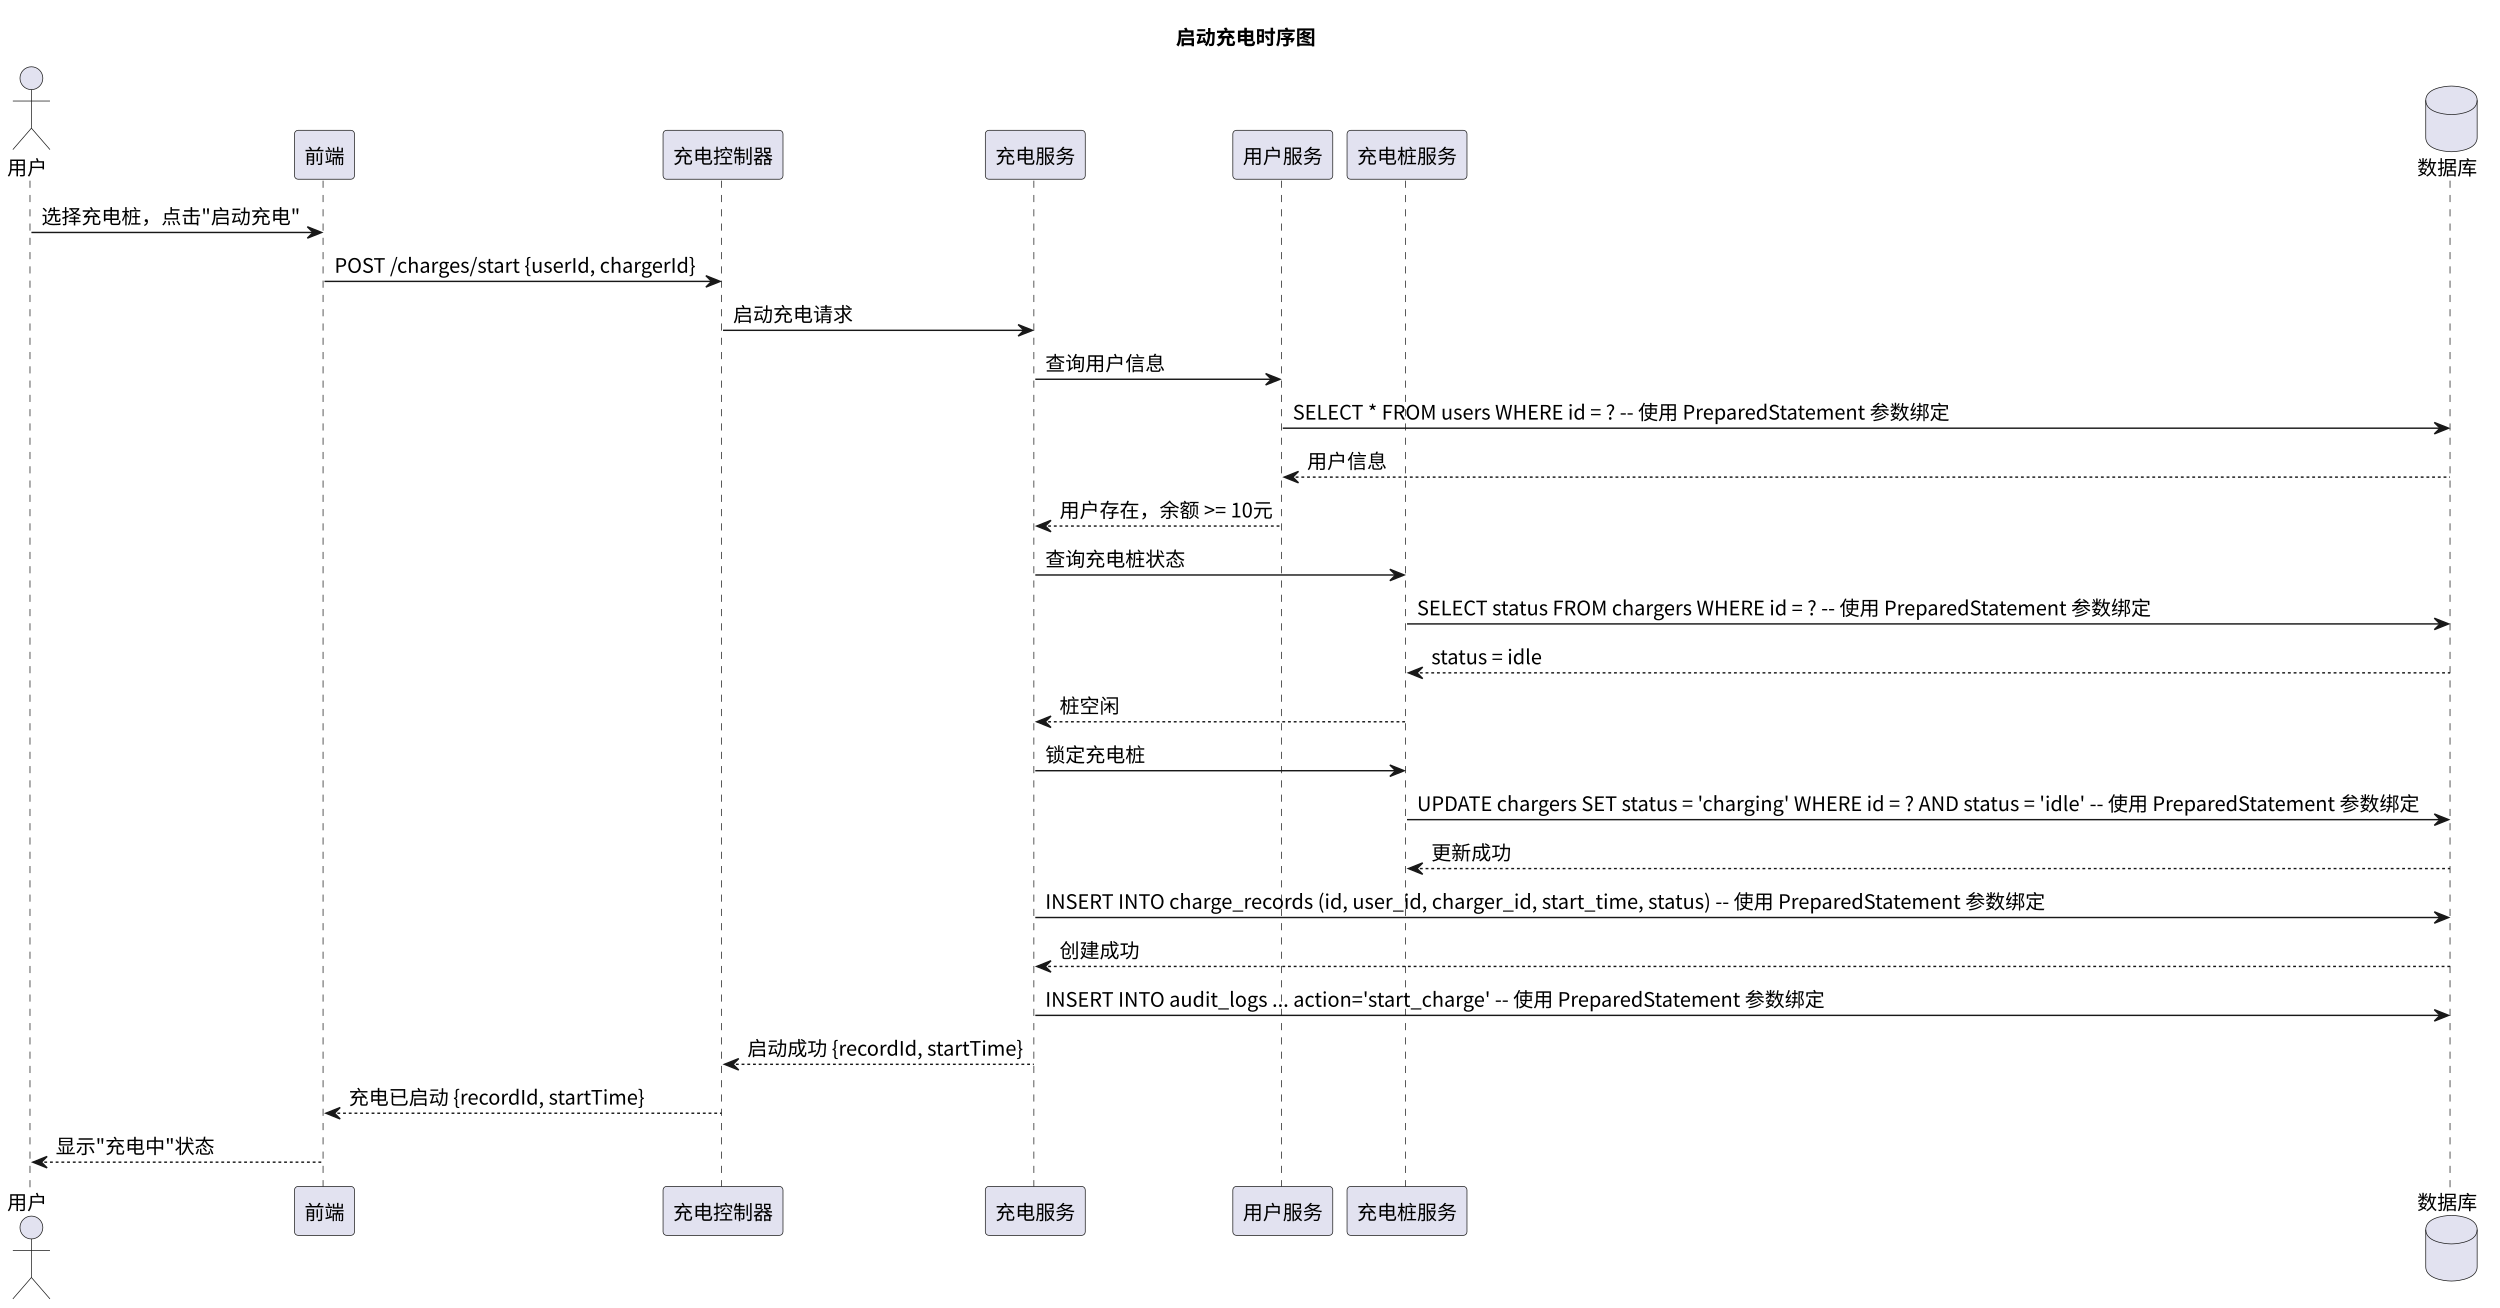
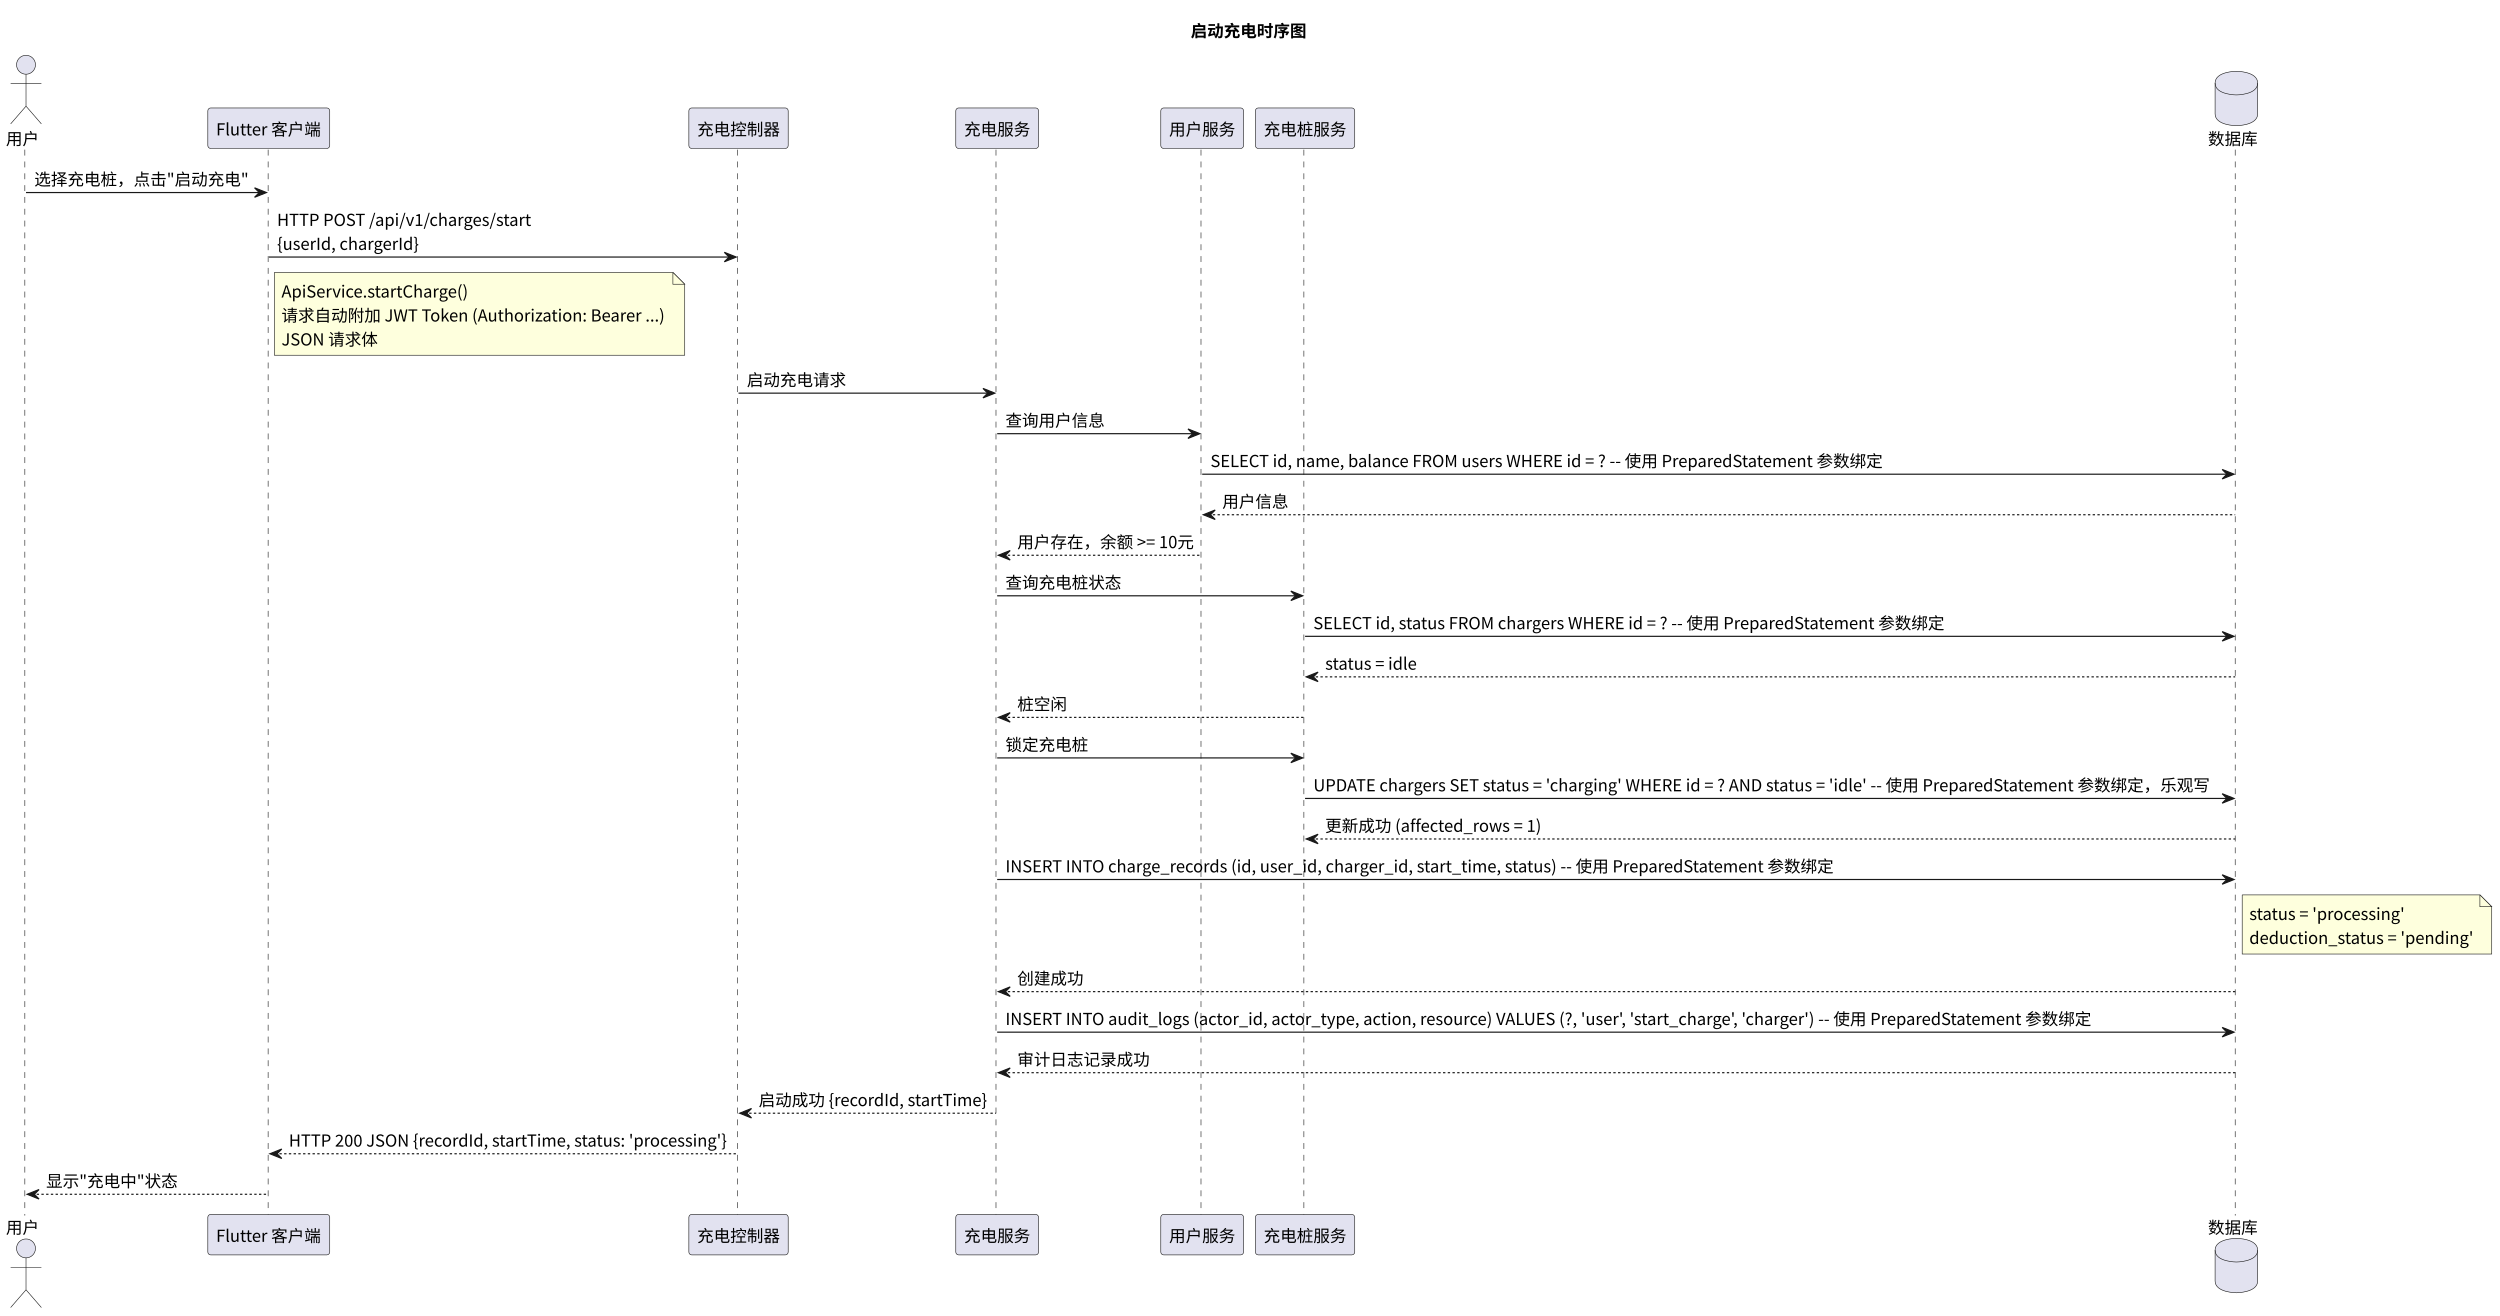
- <svg xmlns="http://www.w3.org/2000/svg" contentStyleType="text/css" data-diagram-type="SEQUENCE" height="916px" preserveAspectRatio="none" style="width:1751px;height:916px;background:#FFFFFF;" version="1.1" viewBox="0 0 1751 916" width="1751px" zoomAndPan="magnify">
+ <svg xmlns="http://www.w3.org/2000/svg" contentStyleType="text/css" data-diagram-type="SEQUENCE" height="1112px" preserveAspectRatio="none" style="width:2114px;height:1112px;background:#FFFFFF;" version="1.1" viewBox="0 0 2114 1112" width="2114px" zoomAndPan="magnify">
  <defs />
  <g>
-     <text fill="#000000" font-family="Noto Sans CJK SC" font-size="14" font-weight="bold" lengthAdjust="spacing" textLength="98" x="823.499" y="31.24">启动充电时序图</text>
-     <g>
-       <rect fill="#000000" fill-opacity="0" height="705.438" width="8" x="18" y="126.544" />
-       <line style="stroke:#181818;stroke-width:0.5;stroke-dasharray:5,5;" x1="21" x2="21" y1="126.544" y2="831.982" />
-     </g>
-     <g>
-       <rect fill="#000000" fill-opacity="0" height="705.438" width="8" x="223.271" y="126.544" />
-       <line style="stroke:#181818;stroke-width:0.5;stroke-dasharray:5,5;" x1="226.271" x2="226.271" y1="126.544" y2="831.982" />
-     </g>
-     <g>
-       <rect fill="#000000" fill-opacity="0" height="705.438" width="8" x="502.406" y="126.544" />
-       <line style="stroke:#181818;stroke-width:0.5;stroke-dasharray:5,5;" x1="505.406" x2="505.406" y1="126.544" y2="831.982" />
-     </g>
-     <g>
-       <rect fill="#000000" fill-opacity="0" height="705.438" width="8" x="721.117" y="126.544" />
-       <line style="stroke:#181818;stroke-width:0.5;stroke-dasharray:5,5;" x1="724.117" x2="724.117" y1="126.544" y2="831.982" />
-     </g>
-     <g>
-       <rect fill="#000000" fill-opacity="0" height="705.438" width="8" x="894.469" y="126.544" />
-       <line style="stroke:#181818;stroke-width:0.5;stroke-dasharray:5,5;" x1="897.469" x2="897.469" y1="126.544" y2="831.982" />
-     </g>
-     <g>
-       <rect fill="#000000" fill-opacity="0" height="705.438" width="8" x="981.468" y="126.544" />
-       <line style="stroke:#181818;stroke-width:0.5;stroke-dasharray:5,5;" x1="984.469" x2="984.469" y1="126.544" y2="831.982" />
-     </g>
-     <g>
-       <rect fill="#000000" fill-opacity="0" height="705.438" width="8" x="1712.997" y="126.544" />
-       <line style="stroke:#181818;stroke-width:0.5;stroke-dasharray:5,5;" x1="1715.998" x2="1715.998" y1="126.544" y2="831.982" />
+     <text fill="#000000" font-family="Noto Sans CJK SC" font-size="14" font-weight="bold" lengthAdjust="spacing" textLength="98" x="1006.77" y="31.24">启动充电时序图</text>
+     <g>
+       <rect fill="#000000" fill-opacity="0" height="901.342" width="8" x="18" y="126.544" />
+       <line style="stroke:#181818;stroke-width:0.5;stroke-dasharray:5,5;" x1="21" x2="21" y1="126.544" y2="1027.885" />
+     </g>
+     <g>
+       <rect fill="#000000" fill-opacity="0" height="901.342" width="8" x="223.271" y="126.544" />
+       <line style="stroke:#181818;stroke-width:0.5;stroke-dasharray:5,5;" x1="226.73" x2="226.73" y1="126.544" y2="1027.885" />
+     </g>
+     <g>
+       <rect fill="#000000" fill-opacity="0" height="901.342" width="8" x="620.496" y="126.544" />
+       <line style="stroke:#181818;stroke-width:0.5;stroke-dasharray:5,5;" x1="623.496" x2="623.496" y1="126.544" y2="1027.885" />
+     </g>
+     <g>
+       <rect fill="#000000" fill-opacity="0" height="901.342" width="8" x="839.207" y="126.544" />
+       <line style="stroke:#181818;stroke-width:0.5;stroke-dasharray:5,5;" x1="842.207" x2="842.207" y1="126.544" y2="1027.885" />
+     </g>
+     <g>
+       <rect fill="#000000" fill-opacity="0" height="901.342" width="8" x="1012.558" y="126.544" />
+       <line style="stroke:#181818;stroke-width:0.5;stroke-dasharray:5,5;" x1="1015.558" x2="1015.558" y1="126.544" y2="1027.885" />
+     </g>
+     <g>
+       <rect fill="#000000" fill-opacity="0" height="901.342" width="8" x="1099.558" y="126.544" />
+       <line style="stroke:#181818;stroke-width:0.5;stroke-dasharray:5,5;" x1="1102.558" x2="1102.558" y1="126.544" y2="1027.885" />
+     </g>
+     <g>
+       <rect fill="#000000" fill-opacity="0" height="901.342" width="8" x="1887.087" y="126.544" />
+       <line style="stroke:#181818;stroke-width:0.5;stroke-dasharray:5,5;" x1="1890.087" x2="1890.087" y1="126.544" y2="1027.885" />
    </g>
    <g class="participant participant-head" data-participant="U">
      <text fill="#000000" font-family="Noto Sans CJK SC" font-size="14" lengthAdjust="spacing" textLength="28" x="5" y="122.512">用户</text>
      <ellipse cx="22" cy="54.772" fill="#E2E2F0" rx="8" ry="8" style="stroke:#181818;stroke-width:0.5;" />
      <path d="M22,62.772 L22,89.772 M9,70.772 L35,70.772 M22,89.772 L9,104.772 M22,89.772 L35,104.772" fill="none" style="stroke:#181818;stroke-width:0.5;" />
    </g>
    <g class="participant participant-tail" data-participant="U">
-       <text fill="#000000" font-family="Noto Sans CJK SC" font-size="14" lengthAdjust="spacing" textLength="28" x="5" y="847.222">用户</text>
-       <ellipse cx="22" cy="859.754" fill="#E2E2F0" rx="8" ry="8" style="stroke:#181818;stroke-width:0.5;" />
-       <path d="M22,867.754 L22,894.754 M9,875.754 L35,875.754 M22,894.754 L9,909.754 M22,894.754 L35,909.754" fill="none" style="stroke:#181818;stroke-width:0.5;" />
+       <text fill="#000000" font-family="Noto Sans CJK SC" font-size="14" lengthAdjust="spacing" textLength="28" x="5" y="1043.125">用户</text>
+       <ellipse cx="22" cy="1055.657" fill="#E2E2F0" rx="8" ry="8" style="stroke:#181818;stroke-width:0.5;" />
+       <path d="M22,1063.657 L22,1090.657 M9,1071.657 L35,1071.657 M22,1090.657 L9,1105.657 M22,1090.657 L35,1105.657" fill="none" style="stroke:#181818;stroke-width:0.5;" />
    </g>
    <g class="participant participant-head" data-participant="FE">
-       <rect fill="#E2E2F0" height="34.272" rx="2.5" ry="2.5" style="stroke:#181818;stroke-width:0.5;" width="42" x="206.271" y="91.272" />
-       <text fill="#000000" font-family="Noto Sans CJK SC" font-size="14" lengthAdjust="spacing" textLength="28" x="213.271" y="114.512">前端</text>
+       <rect fill="#E2E2F0" height="34.272" rx="2.5" ry="2.5" style="stroke:#181818;stroke-width:0.5;" width="103.082" x="175.73" y="91.272" />
+       <text fill="#000000" font-family="Noto Sans CJK SC" font-size="14" lengthAdjust="spacing" textLength="89.082" x="182.73" y="114.512">Flutter 客户端</text>
    </g>
    <g class="participant participant-tail" data-participant="FE">
-       <rect fill="#E2E2F0" height="34.272" rx="2.5" ry="2.5" style="stroke:#181818;stroke-width:0.5;" width="42" x="206.271" y="830.982" />
-       <text fill="#000000" font-family="Noto Sans CJK SC" font-size="14" lengthAdjust="spacing" textLength="28" x="213.271" y="854.222">前端</text>
+       <rect fill="#E2E2F0" height="34.272" rx="2.5" ry="2.5" style="stroke:#181818;stroke-width:0.5;" width="103.082" x="175.73" y="1026.885" />
+       <text fill="#000000" font-family="Noto Sans CJK SC" font-size="14" lengthAdjust="spacing" textLength="89.082" x="182.73" y="1050.125">Flutter 客户端</text>
    </g>
    <g class="participant participant-head" data-participant="Ctrl">
-       <rect fill="#E2E2F0" height="34.272" rx="2.5" ry="2.5" style="stroke:#181818;stroke-width:0.5;" width="84" x="464.406" y="91.272" />
-       <text fill="#000000" font-family="Noto Sans CJK SC" font-size="14" lengthAdjust="spacing" textLength="70" x="471.406" y="114.512">充电控制器</text>
+       <rect fill="#E2E2F0" height="34.272" rx="2.5" ry="2.5" style="stroke:#181818;stroke-width:0.5;" width="84" x="582.496" y="91.272" />
+       <text fill="#000000" font-family="Noto Sans CJK SC" font-size="14" lengthAdjust="spacing" textLength="70" x="589.496" y="114.512">充电控制器</text>
    </g>
    <g class="participant participant-tail" data-participant="Ctrl">
-       <rect fill="#E2E2F0" height="34.272" rx="2.5" ry="2.5" style="stroke:#181818;stroke-width:0.5;" width="84" x="464.406" y="830.982" />
-       <text fill="#000000" font-family="Noto Sans CJK SC" font-size="14" lengthAdjust="spacing" textLength="70" x="471.406" y="854.222">充电控制器</text>
+       <rect fill="#E2E2F0" height="34.272" rx="2.5" ry="2.5" style="stroke:#181818;stroke-width:0.5;" width="84" x="582.496" y="1026.885" />
+       <text fill="#000000" font-family="Noto Sans CJK SC" font-size="14" lengthAdjust="spacing" textLength="70" x="589.496" y="1050.125">充电控制器</text>
    </g>
    <g class="participant participant-head" data-participant="Service">
-       <rect fill="#E2E2F0" height="34.272" rx="2.5" ry="2.5" style="stroke:#181818;stroke-width:0.5;" width="70" x="690.117" y="91.272" />
-       <text fill="#000000" font-family="Noto Sans CJK SC" font-size="14" lengthAdjust="spacing" textLength="56" x="697.117" y="114.512">充电服务</text>
+       <rect fill="#E2E2F0" height="34.272" rx="2.5" ry="2.5" style="stroke:#181818;stroke-width:0.5;" width="70" x="808.207" y="91.272" />
+       <text fill="#000000" font-family="Noto Sans CJK SC" font-size="14" lengthAdjust="spacing" textLength="56" x="815.207" y="114.512">充电服务</text>
    </g>
    <g class="participant participant-tail" data-participant="Service">
-       <rect fill="#E2E2F0" height="34.272" rx="2.5" ry="2.5" style="stroke:#181818;stroke-width:0.5;" width="70" x="690.117" y="830.982" />
-       <text fill="#000000" font-family="Noto Sans CJK SC" font-size="14" lengthAdjust="spacing" textLength="56" x="697.117" y="854.222">充电服务</text>
+       <rect fill="#E2E2F0" height="34.272" rx="2.5" ry="2.5" style="stroke:#181818;stroke-width:0.5;" width="70" x="808.207" y="1026.885" />
+       <text fill="#000000" font-family="Noto Sans CJK SC" font-size="14" lengthAdjust="spacing" textLength="56" x="815.207" y="1050.125">充电服务</text>
    </g>
    <g class="participant participant-head" data-participant="US">
-       <rect fill="#E2E2F0" height="34.272" rx="2.5" ry="2.5" style="stroke:#181818;stroke-width:0.5;" width="70" x="863.469" y="91.272" />
-       <text fill="#000000" font-family="Noto Sans CJK SC" font-size="14" lengthAdjust="spacing" textLength="56" x="870.469" y="114.512">用户服务</text>
+       <rect fill="#E2E2F0" height="34.272" rx="2.5" ry="2.5" style="stroke:#181818;stroke-width:0.5;" width="70" x="981.558" y="91.272" />
+       <text fill="#000000" font-family="Noto Sans CJK SC" font-size="14" lengthAdjust="spacing" textLength="56" x="988.558" y="114.512">用户服务</text>
    </g>
    <g class="participant participant-tail" data-participant="US">
-       <rect fill="#E2E2F0" height="34.272" rx="2.5" ry="2.5" style="stroke:#181818;stroke-width:0.5;" width="70" x="863.469" y="830.982" />
-       <text fill="#000000" font-family="Noto Sans CJK SC" font-size="14" lengthAdjust="spacing" textLength="56" x="870.469" y="854.222">用户服务</text>
+       <rect fill="#E2E2F0" height="34.272" rx="2.5" ry="2.5" style="stroke:#181818;stroke-width:0.5;" width="70" x="981.558" y="1026.885" />
+       <text fill="#000000" font-family="Noto Sans CJK SC" font-size="14" lengthAdjust="spacing" textLength="56" x="988.558" y="1050.125">用户服务</text>
    </g>
    <g class="participant participant-head" data-participant="CS">
-       <rect fill="#E2E2F0" height="34.272" rx="2.5" ry="2.5" style="stroke:#181818;stroke-width:0.5;" width="84" x="943.469" y="91.272" />
-       <text fill="#000000" font-family="Noto Sans CJK SC" font-size="14" lengthAdjust="spacing" textLength="70" x="950.469" y="114.512">充电桩服务</text>
+       <rect fill="#E2E2F0" height="34.272" rx="2.5" ry="2.5" style="stroke:#181818;stroke-width:0.5;" width="84" x="1061.558" y="91.272" />
+       <text fill="#000000" font-family="Noto Sans CJK SC" font-size="14" lengthAdjust="spacing" textLength="70" x="1068.558" y="114.512">充电桩服务</text>
    </g>
    <g class="participant participant-tail" data-participant="CS">
-       <rect fill="#E2E2F0" height="34.272" rx="2.5" ry="2.5" style="stroke:#181818;stroke-width:0.5;" width="84" x="943.469" y="830.982" />
-       <text fill="#000000" font-family="Noto Sans CJK SC" font-size="14" lengthAdjust="spacing" textLength="70" x="950.469" y="854.222">充电桩服务</text>
+       <rect fill="#E2E2F0" height="34.272" rx="2.5" ry="2.5" style="stroke:#181818;stroke-width:0.5;" width="84" x="1061.558" y="1026.885" />
+       <text fill="#000000" font-family="Noto Sans CJK SC" font-size="14" lengthAdjust="spacing" textLength="70" x="1068.558" y="1050.125">充电桩服务</text>
    </g>
    <g class="participant participant-head" data-participant="DB">
-       <text fill="#000000" font-family="Noto Sans CJK SC" font-size="14" lengthAdjust="spacing" textLength="42" x="1692.998" y="122.512">数据库</text>
-       <path d="M1698.997,70.272 C1698.997,60.272 1716.997,60.272 1716.997,60.272 C1716.997,60.272 1734.997,60.272 1734.997,70.272 L1734.997,96.272 C1734.997,106.272 1716.997,106.272 1716.997,106.272 C1716.997,106.272 1698.997,106.272 1698.997,96.272 L1698.997,70.272" fill="#E2E2F0" style="stroke:#181818;stroke-width:0.5;" />
-       <path d="M1698.997,70.272 C1698.997,80.272 1716.997,80.272 1716.997,80.272 C1716.997,80.272 1734.997,80.272 1734.997,70.272" fill="none" style="stroke:#181818;stroke-width:0.5;" />
+       <text fill="#000000" font-family="Noto Sans CJK SC" font-size="14" lengthAdjust="spacing" textLength="42" x="1867.087" y="122.512">数据库</text>
+       <path d="M1873.087,70.272 C1873.087,60.272 1891.087,60.272 1891.087,60.272 C1891.087,60.272 1909.087,60.272 1909.087,70.272 L1909.087,96.272 C1909.087,106.272 1891.087,106.272 1891.087,106.272 C1891.087,106.272 1873.087,106.272 1873.087,96.272 L1873.087,70.272" fill="#E2E2F0" style="stroke:#181818;stroke-width:0.5;" />
+       <path d="M1873.087,70.272 C1873.087,80.272 1891.087,80.272 1891.087,80.272 C1891.087,80.272 1909.087,80.272 1909.087,70.272" fill="none" style="stroke:#181818;stroke-width:0.5;" />
    </g>
    <g class="participant participant-tail" data-participant="DB">
-       <text fill="#000000" font-family="Noto Sans CJK SC" font-size="14" lengthAdjust="spacing" textLength="42" x="1692.998" y="847.222">数据库</text>
-       <path d="M1698.997,861.254 C1698.997,851.254 1716.997,851.254 1716.997,851.254 C1716.997,851.254 1734.997,851.254 1734.997,861.254 L1734.997,887.254 C1734.997,897.254 1716.997,897.254 1716.997,897.254 C1716.997,897.254 1698.997,897.254 1698.997,887.254 L1698.997,861.254" fill="#E2E2F0" style="stroke:#181818;stroke-width:0.5;" />
-       <path d="M1698.997,861.254 C1698.997,871.254 1716.997,871.254 1716.997,871.254 C1716.997,871.254 1734.997,871.254 1734.997,861.254" fill="none" style="stroke:#181818;stroke-width:0.5;" />
+       <text fill="#000000" font-family="Noto Sans CJK SC" font-size="14" lengthAdjust="spacing" textLength="42" x="1867.087" y="1043.125">数据库</text>
+       <path d="M1873.087,1057.157 C1873.087,1047.157 1891.087,1047.157 1891.087,1047.157 C1891.087,1047.157 1909.087,1047.157 1909.087,1057.157 L1909.087,1083.157 C1909.087,1093.157 1891.087,1093.157 1891.087,1093.157 C1891.087,1093.157 1873.087,1093.157 1873.087,1083.157 L1873.087,1057.157" fill="#E2E2F0" style="stroke:#181818;stroke-width:0.5;" />
+       <path d="M1873.087,1057.157 C1873.087,1067.157 1891.087,1067.157 1891.087,1067.157 C1891.087,1067.157 1909.087,1067.157 1909.087,1057.157" fill="none" style="stroke:#181818;stroke-width:0.5;" />
    </g>
    <g class="message" data-participant-1="U" data-participant-2="FE">
      <polygon fill="#181818" points="215.271,158.816,225.271,162.816,215.271,166.816,219.271,162.816" style="stroke:#181818;stroke-width:1;" />
      <line style="stroke:#181818;stroke-width:1;" x1="22" x2="221.271" y1="162.816" y2="162.816" />
      <text fill="#000000" font-family="Noto Sans CJK SC" font-size="14" lengthAdjust="spacing" textLength="181.271" x="29" y="156.784">选择充电桩，点击"启动充电"</text>
    </g>
    <g class="message" data-participant-1="FE" data-participant-2="Ctrl">
-       <polygon fill="#181818" points="494.406,193.088,504.406,197.088,494.406,201.088,498.406,197.088" style="stroke:#181818;stroke-width:1;" />
-       <line style="stroke:#181818;stroke-width:1;" x1="227.271" x2="500.406" y1="197.088" y2="197.088" />
-       <text fill="#000000" font-family="Noto Sans CJK SC" font-size="14" lengthAdjust="spacing" textLength="255.135" x="234.271" y="191.056">POST /charges/start {userId, chargerId}</text>
-     </g>
+       <polygon fill="#181818" points="612.496,213.36,622.496,217.36,612.496,221.36,616.496,217.36" style="stroke:#181818;stroke-width:1;" />
+       <line style="stroke:#181818;stroke-width:1;" x1="227.271" x2="618.496" y1="217.36" y2="217.36" />
+       <text fill="#000000" font-family="Noto Sans CJK SC" font-size="14" lengthAdjust="spacing" textLength="217.083" x="234.271" y="191.056">HTTP POST /api/v1/charges/start</text>
+       <text fill="#000000" font-family="Noto Sans CJK SC" font-size="14" lengthAdjust="spacing" textLength="120.329" x="234.271" y="211.328">{userId, chargerId}</text>
+     </g>
+     <path d="M232,230.36 L232,300.36 L579,300.36 L579,240.36 L569,230.36 L232,230.36" fill="#FEFFDD" style="stroke:#181818;stroke-width:0.5;" />
+     <path d="M569,230.36 L569,240.36 L579,240.36 L569,230.36" fill="#FEFFDD" style="stroke:#181818;stroke-width:0.5;" />
+     <text fill="#000000" font-family="Noto Sans CJK SC" font-size="14" lengthAdjust="spacing" textLength="158.787" x="238" y="251.6">ApiService.startCharge()</text>
+     <text fill="#000000" font-family="Noto Sans CJK SC" font-size="14" lengthAdjust="spacing" textLength="326.465" x="238" y="271.871">请求自动附加 JWT Token (Authorization: Bearer ...)</text>
+     <text fill="#000000" font-family="Noto Sans CJK SC" font-size="14" lengthAdjust="spacing" textLength="81.48" x="238" y="292.143">JSON 请求体</text>
    <g class="message" data-participant-1="Ctrl" data-participant-2="Service">
-       <polygon fill="#181818" points="713.117,227.36,723.117,231.36,713.117,235.36,717.117,231.36" style="stroke:#181818;stroke-width:1;" />
-       <line style="stroke:#181818;stroke-width:1;" x1="506.406" x2="719.117" y1="231.36" y2="231.36" />
-       <text fill="#000000" font-family="Noto Sans CJK SC" font-size="14" lengthAdjust="spacing" textLength="84" x="513.406" y="225.328">启动充电请求</text>
+       <polygon fill="#181818" points="831.207,328.447,841.207,332.447,831.207,336.447,835.207,332.447" style="stroke:#181818;stroke-width:1;" />
+       <line style="stroke:#181818;stroke-width:1;" x1="624.496" x2="837.207" y1="332.447" y2="332.447" />
+       <text fill="#000000" font-family="Noto Sans CJK SC" font-size="14" lengthAdjust="spacing" textLength="84" x="631.496" y="326.415">启动充电请求</text>
    </g>
    <g class="message" data-participant-1="Service" data-participant-2="US">
-       <polygon fill="#181818" points="886.469,261.632,896.469,265.632,886.469,269.632,890.469,265.632" style="stroke:#181818;stroke-width:1;" />
-       <line style="stroke:#181818;stroke-width:1;" x1="725.117" x2="892.469" y1="265.632" y2="265.632" />
-       <text fill="#000000" font-family="Noto Sans CJK SC" font-size="14" lengthAdjust="spacing" textLength="84" x="732.117" y="259.599">查询用户信息</text>
+       <polygon fill="#181818" points="1004.558,362.719,1014.558,366.719,1004.558,370.719,1008.558,366.719" style="stroke:#181818;stroke-width:1;" />
+       <line style="stroke:#181818;stroke-width:1;" x1="843.207" x2="1010.558" y1="366.719" y2="366.719" />
+       <text fill="#000000" font-family="Noto Sans CJK SC" font-size="14" lengthAdjust="spacing" textLength="84" x="850.207" y="360.687">查询用户信息</text>
    </g>
    <g class="message" data-participant-1="US" data-participant-2="DB">
-       <polygon fill="#181818" points="1704.997,295.903,1714.997,299.903,1704.997,303.903,1708.997,299.903" style="stroke:#181818;stroke-width:1;" />
-       <line style="stroke:#181818;stroke-width:1;" x1="898.469" x2="1710.997" y1="299.903" y2="299.903" />
-       <text fill="#000000" font-family="Noto Sans CJK SC" font-size="14" lengthAdjust="spacing" textLength="462.026" x="905.469" y="293.871">SELECT * FROM users WHERE id = ? -- 使用 PreparedStatement 参数绑定</text>
+       <polygon fill="#181818" points="1879.087,396.991,1889.087,400.991,1879.087,404.991,1883.087,400.991" style="stroke:#181818;stroke-width:1;" />
+       <line style="stroke:#181818;stroke-width:1;" x1="1016.558" x2="1885.087" y1="400.991" y2="400.991" />
+       <text fill="#000000" font-family="Noto Sans CJK SC" font-size="14" lengthAdjust="spacing" textLength="571.044" x="1023.558" y="394.959">SELECT id, name, balance FROM users WHERE id = ? -- 使用 PreparedStatement 参数绑定</text>
    </g>
    <g class="message" data-participant-1="DB" data-participant-2="US">
-       <polygon fill="#181818" points="909.469,330.175,899.469,334.175,909.469,338.175,905.469,334.175" style="stroke:#181818;stroke-width:1;" />
-       <line style="stroke:#181818;stroke-width:1;stroke-dasharray:2,2;" x1="903.469" x2="1715.997" y1="334.175" y2="334.175" />
-       <text fill="#000000" font-family="Noto Sans CJK SC" font-size="14" lengthAdjust="spacing" textLength="56" x="915.469" y="328.143">用户信息</text>
+       <polygon fill="#181818" points="1027.558,431.263,1017.558,435.263,1027.558,439.263,1023.558,435.263" style="stroke:#181818;stroke-width:1;" />
+       <line style="stroke:#181818;stroke-width:1;stroke-dasharray:2,2;" x1="1021.558" x2="1890.087" y1="435.263" y2="435.263" />
+       <text fill="#000000" font-family="Noto Sans CJK SC" font-size="14" lengthAdjust="spacing" textLength="56" x="1033.558" y="429.231">用户信息</text>
    </g>
    <g class="message" data-participant-1="US" data-participant-2="Service">
-       <polygon fill="#181818" points="736.117,364.447,726.117,368.447,736.117,372.447,732.117,368.447" style="stroke:#181818;stroke-width:1;" />
-       <line style="stroke:#181818;stroke-width:1;stroke-dasharray:2,2;" x1="730.117" x2="897.469" y1="368.447" y2="368.447" />
-       <text fill="#000000" font-family="Noto Sans CJK SC" font-size="14" lengthAdjust="spacing" textLength="149.351" x="742.117" y="362.415">用户存在，余额 &gt;= 10元</text>
+       <polygon fill="#181818" points="854.207,465.535,844.207,469.535,854.207,473.535,850.207,469.535" style="stroke:#181818;stroke-width:1;" />
+       <line style="stroke:#181818;stroke-width:1;stroke-dasharray:2,2;" x1="848.207" x2="1015.558" y1="469.535" y2="469.535" />
+       <text fill="#000000" font-family="Noto Sans CJK SC" font-size="14" lengthAdjust="spacing" textLength="149.351" x="860.207" y="463.503">用户存在，余额 &gt;= 10元</text>
    </g>
    <g class="message" data-participant-1="Service" data-participant-2="CS">
-       <polygon fill="#181818" points="973.468,398.719,983.468,402.719,973.468,406.719,977.468,402.719" style="stroke:#181818;stroke-width:1;" />
-       <line style="stroke:#181818;stroke-width:1;" x1="725.117" x2="979.468" y1="402.719" y2="402.719" />
-       <text fill="#000000" font-family="Noto Sans CJK SC" font-size="14" lengthAdjust="spacing" textLength="98" x="732.117" y="396.687">查询充电桩状态</text>
+       <polygon fill="#181818" points="1091.558,499.807,1101.558,503.807,1091.558,507.807,1095.558,503.807" style="stroke:#181818;stroke-width:1;" />
+       <line style="stroke:#181818;stroke-width:1;" x1="843.207" x2="1097.558" y1="503.807" y2="503.807" />
+       <text fill="#000000" font-family="Noto Sans CJK SC" font-size="14" lengthAdjust="spacing" textLength="98" x="850.207" y="497.775">查询充电桩状态</text>
    </g>
    <g class="message" data-participant-1="CS" data-participant-2="DB">
-       <polygon fill="#181818" points="1704.997,432.991,1714.997,436.991,1704.997,440.991,1708.997,436.991" style="stroke:#181818;stroke-width:1;" />
-       <line style="stroke:#181818;stroke-width:1;" x1="985.468" x2="1710.997" y1="436.991" y2="436.991" />
-       <text fill="#000000" font-family="Noto Sans CJK SC" font-size="14" lengthAdjust="spacing" textLength="517.326" x="992.468" y="430.959">SELECT status FROM chargers WHERE id = ? -- 使用 PreparedStatement 参数绑定</text>
+       <polygon fill="#181818" points="1879.087,534.079,1889.087,538.079,1879.087,542.079,1883.087,538.079" style="stroke:#181818;stroke-width:1;" />
+       <line style="stroke:#181818;stroke-width:1;" x1="1103.558" x2="1885.087" y1="538.079" y2="538.079" />
+       <text fill="#000000" font-family="Noto Sans CJK SC" font-size="14" lengthAdjust="spacing" textLength="536.884" x="1110.558" y="532.047">SELECT id, status FROM chargers WHERE id = ? -- 使用 PreparedStatement 参数绑定</text>
    </g>
    <g class="message" data-participant-1="DB" data-participant-2="CS">
-       <polygon fill="#181818" points="996.468,467.263,986.468,471.263,996.468,475.263,992.468,471.263" style="stroke:#181818;stroke-width:1;" />
-       <line style="stroke:#181818;stroke-width:1;stroke-dasharray:2,2;" x1="990.468" x2="1715.997" y1="471.263" y2="471.263" />
-       <text fill="#000000" font-family="Noto Sans CJK SC" font-size="14" lengthAdjust="spacing" textLength="78.344" x="1002.468" y="465.231">status = idle</text>
+       <polygon fill="#181818" points="1114.558,568.351,1104.558,572.351,1114.558,576.351,1110.558,572.351" style="stroke:#181818;stroke-width:1;" />
+       <line style="stroke:#181818;stroke-width:1;stroke-dasharray:2,2;" x1="1108.558" x2="1890.087" y1="572.351" y2="572.351" />
+       <text fill="#000000" font-family="Noto Sans CJK SC" font-size="14" lengthAdjust="spacing" textLength="78.344" x="1120.558" y="566.319">status = idle</text>
    </g>
    <g class="message" data-participant-1="CS" data-participant-2="Service">
-       <polygon fill="#181818" points="736.117,501.535,726.117,505.535,736.117,509.535,732.117,505.535" style="stroke:#181818;stroke-width:1;" />
-       <line style="stroke:#181818;stroke-width:1;stroke-dasharray:2,2;" x1="730.117" x2="984.468" y1="505.535" y2="505.535" />
-       <text fill="#000000" font-family="Noto Sans CJK SC" font-size="14" lengthAdjust="spacing" textLength="42" x="742.117" y="499.503">桩空闲</text>
+       <polygon fill="#181818" points="854.207,602.622,844.207,606.622,854.207,610.622,850.207,606.622" style="stroke:#181818;stroke-width:1;" />
+       <line style="stroke:#181818;stroke-width:1;stroke-dasharray:2,2;" x1="848.207" x2="1102.558" y1="606.622" y2="606.622" />
+       <text fill="#000000" font-family="Noto Sans CJK SC" font-size="14" lengthAdjust="spacing" textLength="42" x="860.207" y="600.591">桩空闲</text>
    </g>
    <g class="message" data-participant-1="Service" data-participant-2="CS">
-       <polygon fill="#181818" points="973.468,535.807,983.468,539.807,973.468,543.807,977.468,539.807" style="stroke:#181818;stroke-width:1;" />
-       <line style="stroke:#181818;stroke-width:1;" x1="725.117" x2="979.468" y1="539.807" y2="539.807" />
-       <text fill="#000000" font-family="Noto Sans CJK SC" font-size="14" lengthAdjust="spacing" textLength="70" x="732.117" y="533.775">锁定充电桩</text>
+       <polygon fill="#181818" points="1091.558,636.894,1101.558,640.894,1091.558,644.894,1095.558,640.894" style="stroke:#181818;stroke-width:1;" />
+       <line style="stroke:#181818;stroke-width:1;" x1="843.207" x2="1097.558" y1="640.894" y2="640.894" />
+       <text fill="#000000" font-family="Noto Sans CJK SC" font-size="14" lengthAdjust="spacing" textLength="70" x="850.207" y="634.862">锁定充电桩</text>
    </g>
    <g class="message" data-participant-1="CS" data-participant-2="DB">
-       <polygon fill="#181818" points="1704.997,570.079,1714.997,574.079,1704.997,578.079,1708.997,574.079" style="stroke:#181818;stroke-width:1;" />
-       <line style="stroke:#181818;stroke-width:1;" x1="985.468" x2="1710.997" y1="574.079" y2="574.079" />
-       <text fill="#000000" font-family="Noto Sans CJK SC" font-size="14" lengthAdjust="spacing" textLength="707.529" x="992.468" y="568.047">UPDATE chargers SET status = 'charging' WHERE id = ? AND status = 'idle' -- 使用 PreparedStatement 参数绑定</text>
+       <polygon fill="#181818" points="1879.087,671.166,1889.087,675.166,1879.087,679.166,1883.087,675.166" style="stroke:#181818;stroke-width:1;" />
+       <line style="stroke:#181818;stroke-width:1;" x1="1103.558" x2="1885.087" y1="675.166" y2="675.166" />
+       <text fill="#000000" font-family="Noto Sans CJK SC" font-size="14" lengthAdjust="spacing" textLength="763.529" x="1110.558" y="669.134">UPDATE chargers SET status = 'charging' WHERE id = ? AND status = 'idle' -- 使用 PreparedStatement 参数绑定，乐观写</text>
    </g>
    <g class="message" data-participant-1="DB" data-participant-2="CS">
-       <polygon fill="#181818" points="996.468,604.351,986.468,608.351,996.468,612.351,992.468,608.351" style="stroke:#181818;stroke-width:1;" />
-       <line style="stroke:#181818;stroke-width:1;stroke-dasharray:2,2;" x1="990.468" x2="1715.997" y1="608.351" y2="608.351" />
-       <text fill="#000000" font-family="Noto Sans CJK SC" font-size="14" lengthAdjust="spacing" textLength="56" x="1002.468" y="602.319">更新成功</text>
+       <polygon fill="#181818" points="1114.558,705.438,1104.558,709.438,1114.558,713.438,1110.558,709.438" style="stroke:#181818;stroke-width:1;" />
+       <line style="stroke:#181818;stroke-width:1;stroke-dasharray:2,2;" x1="1108.558" x2="1890.087" y1="709.438" y2="709.438" />
+       <text fill="#000000" font-family="Noto Sans CJK SC" font-size="14" lengthAdjust="spacing" textLength="183.525" x="1120.558" y="703.406">更新成功 (affected_rows = 1)</text>
    </g>
    <g class="message" data-participant-1="Service" data-participant-2="DB">
-       <polygon fill="#181818" points="1704.997,638.622,1714.997,642.622,1704.997,646.622,1708.997,642.622" style="stroke:#181818;stroke-width:1;" />
-       <line style="stroke:#181818;stroke-width:1;" x1="725.117" x2="1710.997" y1="642.622" y2="642.622" />
-       <text fill="#000000" font-family="Noto Sans CJK SC" font-size="14" lengthAdjust="spacing" textLength="705.443" x="732.117" y="636.591">INSERT INTO charge_records (id, user_id, charger_id, start_time, status) -- 使用 PreparedStatement 参数绑定</text>
-     </g>
+       <polygon fill="#181818" points="1879.087,739.71,1889.087,743.71,1879.087,747.71,1883.087,743.71" style="stroke:#181818;stroke-width:1;" />
+       <line style="stroke:#181818;stroke-width:1;" x1="843.207" x2="1885.087" y1="743.71" y2="743.71" />
+       <text fill="#000000" font-family="Noto Sans CJK SC" font-size="14" lengthAdjust="spacing" textLength="705.443" x="850.207" y="737.678">INSERT INTO charge_records (id, user_id, charger_id, start_time, status) -- 使用 PreparedStatement 参数绑定</text>
+     </g>
+     <path d="M1896,756.71 L1896,806.71 L2107,806.71 L2107,766.71 L2097,756.71 L1896,756.71" fill="#FEFFDD" style="stroke:#181818;stroke-width:0.5;" />
+     <path d="M2097,756.71 L2097,766.71 L2107,766.71 L2097,756.71" fill="#FEFFDD" style="stroke:#181818;stroke-width:0.5;" />
+     <text fill="#000000" font-family="Noto Sans CJK SC" font-size="14" lengthAdjust="spacing" textLength="132.748" x="1902" y="777.95">status = 'processing'</text>
+     <text fill="#000000" font-family="Noto Sans CJK SC" font-size="14" lengthAdjust="spacing" textLength="190.539" x="1902" y="798.222">deduction_status = 'pending'</text>
    <g class="message" data-participant-1="DB" data-participant-2="Service">
-       <polygon fill="#181818" points="736.117,672.894,726.117,676.894,736.117,680.894,732.117,676.894" style="stroke:#181818;stroke-width:1;" />
-       <line style="stroke:#181818;stroke-width:1;stroke-dasharray:2,2;" x1="730.117" x2="1715.997" y1="676.894" y2="676.894" />
-       <text fill="#000000" font-family="Noto Sans CJK SC" font-size="14" lengthAdjust="spacing" textLength="56" x="742.117" y="670.862">创建成功</text>
+       <polygon fill="#181818" points="854.207,834.526,844.207,838.526,854.207,842.526,850.207,838.526" style="stroke:#181818;stroke-width:1;" />
+       <line style="stroke:#181818;stroke-width:1;stroke-dasharray:2,2;" x1="848.207" x2="1890.087" y1="838.526" y2="838.526" />
+       <text fill="#000000" font-family="Noto Sans CJK SC" font-size="14" lengthAdjust="spacing" textLength="56" x="860.207" y="832.494">创建成功</text>
    </g>
    <g class="message" data-participant-1="Service" data-participant-2="DB">
-       <polygon fill="#181818" points="1704.997,707.166,1714.997,711.166,1704.997,715.166,1708.997,711.166" style="stroke:#181818;stroke-width:1;" />
-       <line style="stroke:#181818;stroke-width:1;" x1="725.117" x2="1710.997" y1="711.166" y2="711.166" />
-       <text fill="#000000" font-family="Noto Sans CJK SC" font-size="14" lengthAdjust="spacing" textLength="549.624" x="732.117" y="705.134">INSERT INTO audit_logs ... action='start_charge' -- 使用 PreparedStatement 参数绑定</text>
+       <polygon fill="#181818" points="1879.087,868.798,1889.087,872.798,1879.087,876.798,1883.087,872.798" style="stroke:#181818;stroke-width:1;" />
+       <line style="stroke:#181818;stroke-width:1;" x1="843.207" x2="1885.087" y1="872.798" y2="872.798" />
+       <text fill="#000000" font-family="Noto Sans CJK SC" font-size="14" lengthAdjust="spacing" textLength="928.406" x="850.207" y="866.766">INSERT INTO audit_logs (actor_id, actor_type, action, resource) VALUES (?, 'user', 'start_charge', 'charger') -- 使用 PreparedStatement 参数绑定</text>
+     </g>
+     <g class="message" data-participant-1="DB" data-participant-2="Service">
+       <polygon fill="#181818" points="854.207,903.07,844.207,907.07,854.207,911.07,850.207,907.07" style="stroke:#181818;stroke-width:1;" />
+       <line style="stroke:#181818;stroke-width:1;stroke-dasharray:2,2;" x1="848.207" x2="1890.087" y1="907.07" y2="907.07" />
+       <text fill="#000000" font-family="Noto Sans CJK SC" font-size="14" lengthAdjust="spacing" textLength="111.999" x="860.207" y="901.038">审计日志记录成功</text>
    </g>
    <g class="message" data-participant-1="Service" data-participant-2="Ctrl">
-       <polygon fill="#181818" points="517.406,741.438,507.406,745.438,517.406,749.438,513.406,745.438" style="stroke:#181818;stroke-width:1;" />
-       <line style="stroke:#181818;stroke-width:1;stroke-dasharray:2,2;" x1="511.406" x2="724.117" y1="745.438" y2="745.438" />
-       <text fill="#000000" font-family="Noto Sans CJK SC" font-size="14" lengthAdjust="spacing" textLength="194.711" x="523.406" y="739.406">启动成功 {recordId, startTime}</text>
+       <polygon fill="#181818" points="635.496,937.342,625.496,941.342,635.496,945.342,631.496,941.342" style="stroke:#181818;stroke-width:1;" />
+       <line style="stroke:#181818;stroke-width:1;stroke-dasharray:2,2;" x1="629.496" x2="842.207" y1="941.342" y2="941.342" />
+       <text fill="#000000" font-family="Noto Sans CJK SC" font-size="14" lengthAdjust="spacing" textLength="194.711" x="641.496" y="935.31">启动成功 {recordId, startTime}</text>
    </g>
    <g class="message" data-participant-1="Ctrl" data-participant-2="FE">
-       <polygon fill="#181818" points="238.271,775.71,228.271,779.71,238.271,783.71,234.271,779.71" style="stroke:#181818;stroke-width:1;" />
-       <line style="stroke:#181818;stroke-width:1;stroke-dasharray:2,2;" x1="232.271" x2="505.406" y1="779.71" y2="779.71" />
-       <text fill="#000000" font-family="Noto Sans CJK SC" font-size="14" lengthAdjust="spacing" textLength="208.711" x="244.271" y="773.678">充电已启动 {recordId, startTime}</text>
+       <polygon fill="#181818" points="238.271,971.614,228.271,975.614,238.271,979.614,234.271,975.614" style="stroke:#181818;stroke-width:1;" />
+       <line style="stroke:#181818;stroke-width:1;stroke-dasharray:2,2;" x1="232.271" x2="623.496" y1="975.614" y2="975.614" />
+       <text fill="#000000" font-family="Noto Sans CJK SC" font-size="14" lengthAdjust="spacing" textLength="373.224" x="244.271" y="969.582">HTTP 200 JSON {recordId, startTime, status: 'processing'}</text>
    </g>
    <g class="message" data-participant-1="FE" data-participant-2="U">
-       <polygon fill="#181818" points="33,809.982,23,813.982,33,817.982,29,813.982" style="stroke:#181818;stroke-width:1;" />
-       <line style="stroke:#181818;stroke-width:1;stroke-dasharray:2,2;" x1="27" x2="226.271" y1="813.982" y2="813.982" />
-       <text fill="#000000" font-family="Noto Sans CJK SC" font-size="14" lengthAdjust="spacing" textLength="111.272" x="39" y="807.95">显示"充电中"状态</text>
+       <polygon fill="#181818" points="33,1005.885,23,1009.885,33,1013.885,29,1009.885" style="stroke:#181818;stroke-width:1;" />
+       <line style="stroke:#181818;stroke-width:1;stroke-dasharray:2,2;" x1="27" x2="226.271" y1="1009.885" y2="1009.885" />
+       <text fill="#000000" font-family="Noto Sans CJK SC" font-size="14" lengthAdjust="spacing" textLength="111.272" x="39" y="1003.854">显示"充电中"状态</text>
    </g>
  </g>
</svg>
